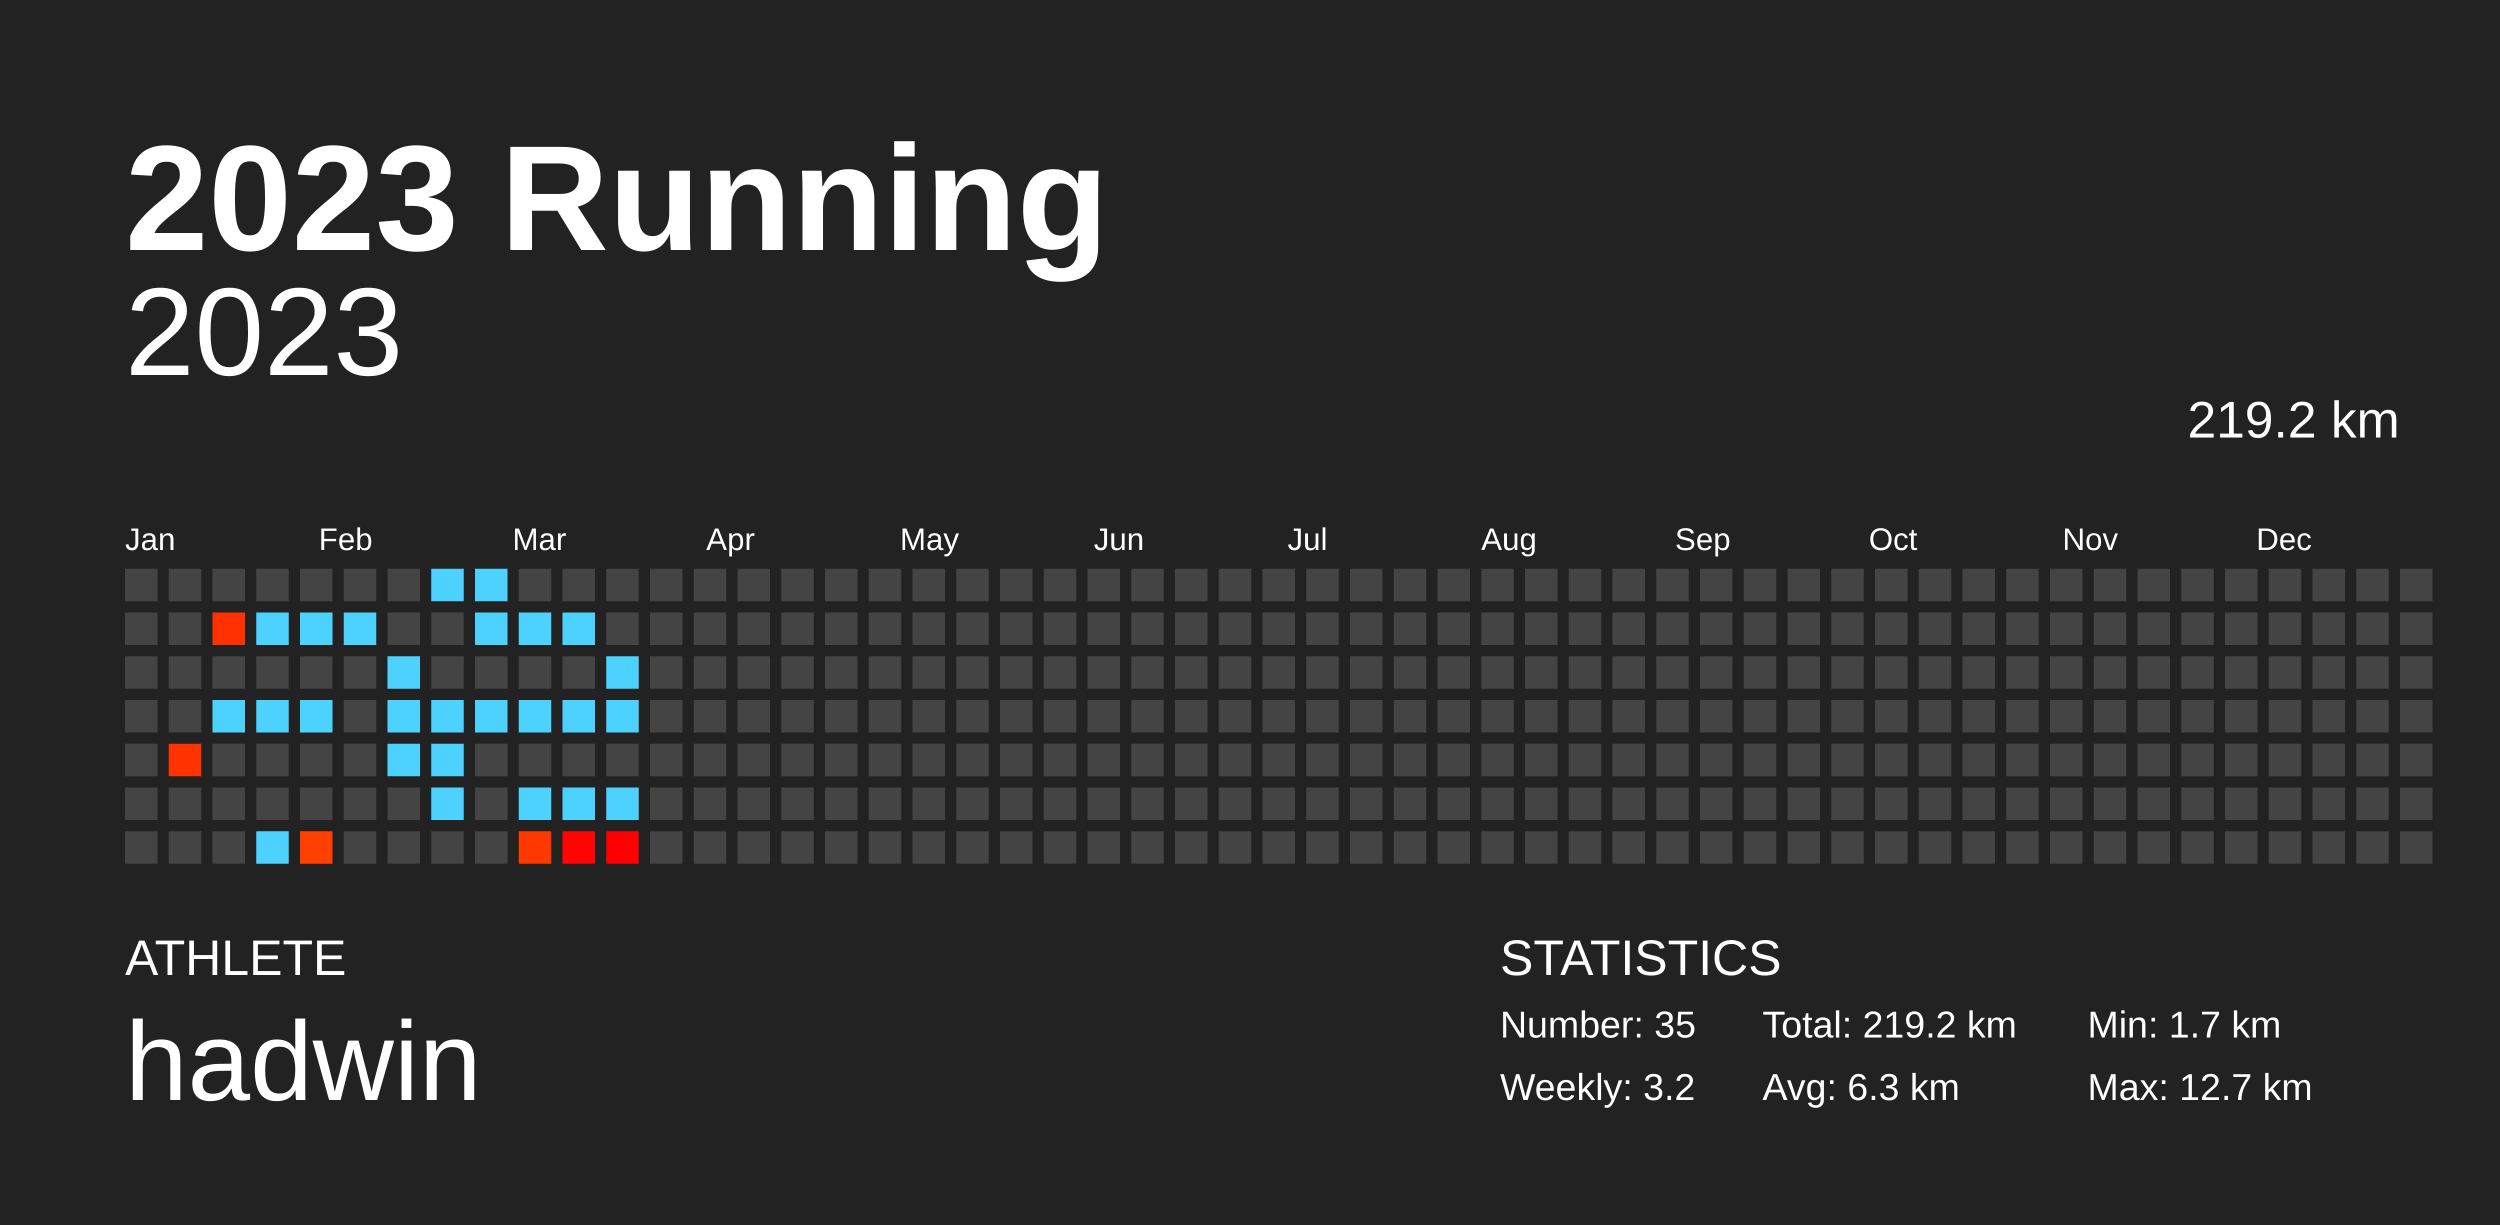
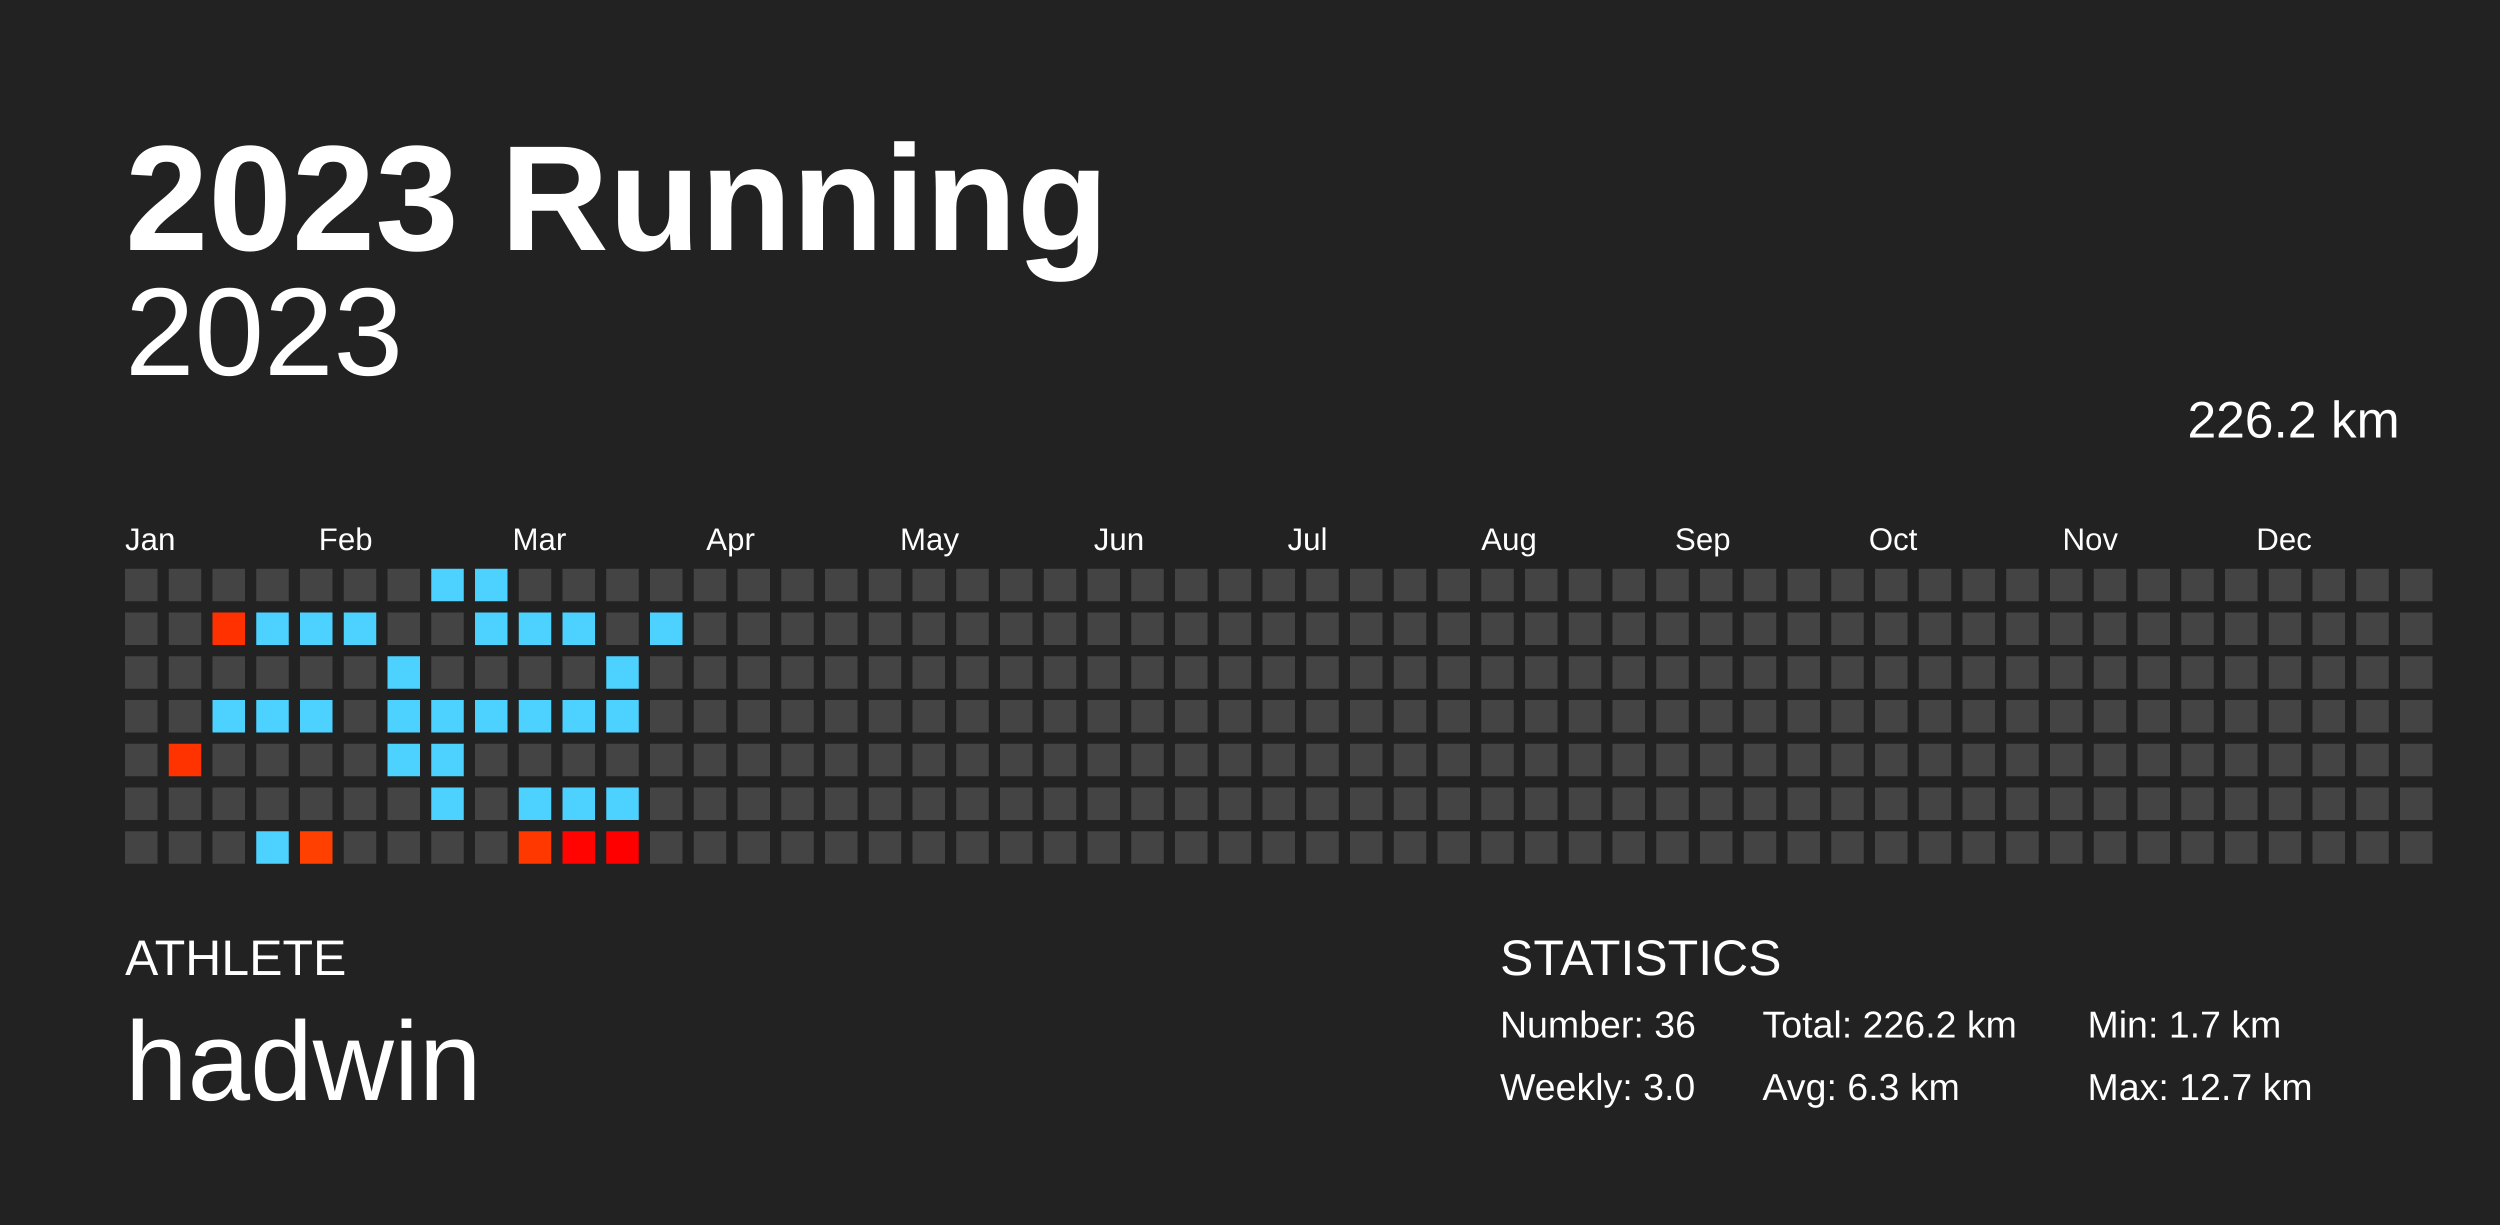
<svg xmlns="http://www.w3.org/2000/svg" baseProfile="full" height="98mm" version="1.1" viewBox="0,0,200,98" width="200mm">
  <defs />
  <rect fill="#222222" height="98" width="200" x="0" y="0" />
  <text fill="#FFFFFF" style="font-size:12px; font-family:Arial; font-weight:bold;" x="10" y="20">2023 Running</text>
  <text fill="#FFFFFF" style="font-size:4px; font-family:Arial" x="10" y="78">ATHLETE</text>
  <text fill="#FFFFFF" style="font-size:9px; font-family:Arial" x="10" y="88">hadwin</text>
  <text fill="#FFFFFF" style="font-size:4px; font-family:Arial" x="120" y="78">STATISTICS</text>
-   <text fill="#FFFFFF" style="font-size:3px; font-family:Arial" x="120" y="83">Number: 35</text>
-   <text fill="#FFFFFF" style="font-size:3px; font-family:Arial" x="120" y="88">Weekly: 3.2</text>
-   <text fill="#FFFFFF" style="font-size:3px; font-family:Arial" x="141" y="83">Total: 219.2 km</text>
+   <text fill="#FFFFFF" style="font-size:3px; font-family:Arial" x="120" y="83">Number: 36</text>
+   <text fill="#FFFFFF" style="font-size:3px; font-family:Arial" x="120" y="88">Weekly: 3.0</text>
+   <text fill="#FFFFFF" style="font-size:3px; font-family:Arial" x="141" y="83">Total: 226.2 km</text>
  <text fill="#FFFFFF" style="font-size:3px; font-family:Arial" x="141" y="88">Avg: 6.3 km</text>
  <text fill="#FFFFFF" style="font-size:3px; font-family:Arial" x="167" y="83">Min: 1.7 km</text>
  <text fill="#FFFFFF" style="font-size:3px; font-family:Arial" x="167" y="88">Max: 12.7 km</text>
  <text alignment-baseline="hanging" fill="#FFFFFF" style="font-size:10.0px; font-family:Arial;" x="10" y="30">2023</text>
-   <text alignment-baseline="hanging" fill="#FFFFFF" style="font-size:4.125px; font-family:Arial;" x="175" y="35">219.2 km</text>
+   <text alignment-baseline="hanging" fill="#FFFFFF" style="font-size:4.125px; font-family:Arial;" x="175" y="35">226.2 km</text>
  <text fill="#FFFFFF" style="font-size:2.5px; font-family:Arial" x="10.0" y="44">Jan</text>
  <text fill="#FFFFFF" style="font-size:2.5px; font-family:Arial" x="25.5" y="44">Feb</text>
  <text fill="#FFFFFF" style="font-size:2.5px; font-family:Arial" x="41.0" y="44">Mar</text>
  <text fill="#FFFFFF" style="font-size:2.5px; font-family:Arial" x="56.5" y="44">Apr</text>
  <text fill="#FFFFFF" style="font-size:2.5px; font-family:Arial" x="72.0" y="44">May</text>
  <text fill="#FFFFFF" style="font-size:2.5px; font-family:Arial" x="87.5" y="44">Jun</text>
  <text fill="#FFFFFF" style="font-size:2.5px; font-family:Arial" x="103.0" y="44">Jul</text>
  <text fill="#FFFFFF" style="font-size:2.5px; font-family:Arial" x="118.5" y="44">Aug</text>
  <text fill="#FFFFFF" style="font-size:2.5px; font-family:Arial" x="134.0" y="44">Sep</text>
  <text fill="#FFFFFF" style="font-size:2.5px; font-family:Arial" x="149.5" y="44">Oct</text>
  <text fill="#FFFFFF" style="font-size:2.5px; font-family:Arial" x="165.0" y="44">Nov</text>
  <text fill="#FFFFFF" style="font-size:2.5px; font-family:Arial" x="180.5" y="44">Dec</text>
  <rect fill="#444444" height="2.6" width="2.6" x="10.0" y="45.5" />
  <rect fill="#444444" height="2.6" width="2.6" x="10.0" y="49.0" />
  <rect fill="#444444" height="2.6" width="2.6" x="10.0" y="52.5" />
  <rect fill="#444444" height="2.6" width="2.6" x="10.0" y="56.0" />
  <rect fill="#444444" height="2.6" width="2.6" x="10.0" y="59.5" />
  <rect fill="#444444" height="2.6" width="2.6" x="10.0" y="63.0" />
  <rect fill="#444444" height="2.6" width="2.6" x="10.0" y="66.5" />
  <rect fill="#444444" height="2.6" width="2.6" x="13.5" y="45.5" />
  <rect fill="#444444" height="2.6" width="2.6" x="13.5" y="49.0" />
  <rect fill="#444444" height="2.6" width="2.6" x="13.5" y="52.5" />
  <rect fill="#444444" height="2.6" width="2.6" x="13.5" y="56.0" />
  <rect fill="#ff3300" height="2.6" width="2.6" x="13.5" y="59.5" />
  <rect fill="#444444" height="2.6" width="2.6" x="13.5" y="63.0" />
  <rect fill="#444444" height="2.6" width="2.6" x="13.5" y="66.5" />
  <rect fill="#444444" height="2.6" width="2.6" x="17.0" y="45.5" />
  <rect fill="#ff3100" height="2.6" width="2.6" x="17.0" y="49.0" />
  <rect fill="#444444" height="2.6" width="2.6" x="17.0" y="52.5" />
  <rect fill="#4dd2ff" height="2.6" width="2.6" x="17.0" y="56.0" />
  <rect fill="#444444" height="2.6" width="2.6" x="17.0" y="59.5" />
  <rect fill="#444444" height="2.6" width="2.6" x="17.0" y="63.0" />
  <rect fill="#444444" height="2.6" width="2.6" x="17.0" y="66.5" />
  <rect fill="#444444" height="2.6" width="2.6" x="20.5" y="45.5" />
  <rect fill="#4dd2ff" height="2.6" width="2.6" x="20.5" y="49.0" />
  <rect fill="#444444" height="2.6" width="2.6" x="20.5" y="52.5" />
  <rect fill="#4dd2ff" height="2.6" width="2.6" x="20.5" y="56.0" />
  <rect fill="#444444" height="2.6" width="2.6" x="20.5" y="59.5" />
  <rect fill="#444444" height="2.6" width="2.6" x="20.5" y="63.0" />
  <rect fill="#4dd2ff" height="2.6" width="2.6" x="20.5" y="66.5" />
  <rect fill="#444444" height="2.6" width="2.6" x="24.0" y="45.5" />
  <rect fill="#4dd2ff" height="2.6" width="2.6" x="24.0" y="49.0" />
  <rect fill="#444444" height="2.6" width="2.6" x="24.0" y="52.5" />
  <rect fill="#4dd2ff" height="2.6" width="2.6" x="24.0" y="56.0" />
  <rect fill="#444444" height="2.6" width="2.6" x="24.0" y="59.5" />
  <rect fill="#444444" height="2.6" width="2.6" x="24.0" y="63.0" />
  <rect fill="#ff4000" height="2.6" width="2.6" x="24.0" y="66.5" />
  <rect fill="#444444" height="2.6" width="2.6" x="27.5" y="45.5" />
  <rect fill="#4dd2ff" height="2.6" width="2.6" x="27.5" y="49.0" />
  <rect fill="#444444" height="2.6" width="2.6" x="27.5" y="52.5" />
  <rect fill="#444444" height="2.6" width="2.6" x="27.5" y="56.0" />
  <rect fill="#444444" height="2.6" width="2.6" x="27.5" y="59.5" />
  <rect fill="#444444" height="2.6" width="2.6" x="27.5" y="63.0" />
  <rect fill="#444444" height="2.6" width="2.6" x="27.5" y="66.5" />
  <rect fill="#444444" height="2.6" width="2.6" x="31.0" y="45.5" />
  <rect fill="#444444" height="2.6" width="2.6" x="31.0" y="49.0" />
  <rect fill="#4dd2ff" height="2.6" width="2.6" x="31.0" y="52.5" />
  <rect fill="#4dd2ff" height="2.6" width="2.6" x="31.0" y="56.0" />
  <rect fill="#4dd2ff" height="2.6" width="2.6" x="31.0" y="59.5" />
  <rect fill="#444444" height="2.6" width="2.6" x="31.0" y="63.0" />
  <rect fill="#444444" height="2.6" width="2.6" x="31.0" y="66.5" />
  <rect fill="#4dd2ff" height="2.6" width="2.6" x="34.5" y="45.5" />
  <rect fill="#444444" height="2.6" width="2.6" x="34.5" y="49.0" />
  <rect fill="#444444" height="2.6" width="2.6" x="34.5" y="52.5" />
  <rect fill="#4dd2ff" height="2.6" width="2.6" x="34.5" y="56.0" />
  <rect fill="#4dd2ff" height="2.6" width="2.6" x="34.5" y="59.5" />
  <rect fill="#4dd2ff" height="2.6" width="2.6" x="34.5" y="63.0" />
  <rect fill="#444444" height="2.6" width="2.6" x="34.5" y="66.5" />
  <rect fill="#4dd2ff" height="2.6" width="2.6" x="38.0" y="45.5" />
  <rect fill="#4dd2ff" height="2.6" width="2.6" x="38.0" y="49.0" />
  <rect fill="#444444" height="2.6" width="2.6" x="38.0" y="52.5" />
  <rect fill="#4dd2ff" height="2.6" width="2.6" x="38.0" y="56.0" />
  <rect fill="#444444" height="2.6" width="2.6" x="38.0" y="59.5" />
  <rect fill="#444444" height="2.6" width="2.6" x="38.0" y="63.0" />
  <rect fill="#444444" height="2.6" width="2.6" x="38.0" y="66.5" />
  <rect fill="#444444" height="2.6" width="2.6" x="41.5" y="45.5" />
  <rect fill="#4dd2ff" height="2.6" width="2.6" x="41.5" y="49.0" />
  <rect fill="#444444" height="2.6" width="2.6" x="41.5" y="52.5" />
  <rect fill="#4dd2ff" height="2.6" width="2.6" x="41.5" y="56.0" />
  <rect fill="#444444" height="2.6" width="2.6" x="41.5" y="59.5" />
  <rect fill="#4dd2ff" height="2.6" width="2.6" x="41.5" y="63.0" />
  <rect fill="#ff3800" height="2.6" width="2.6" x="41.5" y="66.5" />
  <rect fill="#444444" height="2.6" width="2.6" x="45.0" y="45.5" />
  <rect fill="#4dd2ff" height="2.6" width="2.6" x="45.0" y="49.0" />
  <rect fill="#444444" height="2.6" width="2.6" x="45.0" y="52.5" />
  <rect fill="#4dd2ff" height="2.6" width="2.6" x="45.0" y="56.0" />
  <rect fill="#444444" height="2.6" width="2.6" x="45.0" y="59.5" />
  <rect fill="#4dd2ff" height="2.6" width="2.6" x="45.0" y="63.0" />
  <rect fill="#ff0400" height="2.6" width="2.6" x="45.0" y="66.5" />
  <rect fill="#444444" height="2.6" width="2.6" x="48.5" y="45.5" />
  <rect fill="#444444" height="2.6" width="2.6" x="48.5" y="49.0" />
  <rect fill="#4dd2ff" height="2.6" width="2.6" x="48.5" y="52.5" />
  <rect fill="#4dd2ff" height="2.6" width="2.6" x="48.5" y="56.0" />
  <rect fill="#444444" height="2.6" width="2.6" x="48.5" y="59.5" />
  <rect fill="#4dd2ff" height="2.6" width="2.6" x="48.5" y="63.0" />
  <rect fill="#ff0000" height="2.6" width="2.6" x="48.5" y="66.5" />
  <rect fill="#444444" height="2.6" width="2.6" x="52.0" y="45.5" />
-   <rect fill="#444444" height="2.6" width="2.6" x="52.0" y="49.0" />
+   <rect fill="#4dd2ff" height="2.6" width="2.6" x="52.0" y="49.0" />
  <rect fill="#444444" height="2.6" width="2.6" x="52.0" y="52.5" />
  <rect fill="#444444" height="2.6" width="2.6" x="52.0" y="56.0" />
  <rect fill="#444444" height="2.6" width="2.6" x="52.0" y="59.5" />
  <rect fill="#444444" height="2.6" width="2.6" x="52.0" y="63.0" />
  <rect fill="#444444" height="2.6" width="2.6" x="52.0" y="66.5" />
  <rect fill="#444444" height="2.6" width="2.6" x="55.5" y="45.5" />
  <rect fill="#444444" height="2.6" width="2.6" x="55.5" y="49.0" />
  <rect fill="#444444" height="2.6" width="2.6" x="55.5" y="52.5" />
  <rect fill="#444444" height="2.6" width="2.6" x="55.5" y="56.0" />
  <rect fill="#444444" height="2.6" width="2.6" x="55.5" y="59.5" />
  <rect fill="#444444" height="2.6" width="2.6" x="55.5" y="63.0" />
  <rect fill="#444444" height="2.6" width="2.6" x="55.5" y="66.5" />
  <rect fill="#444444" height="2.6" width="2.6" x="59.0" y="45.5" />
  <rect fill="#444444" height="2.6" width="2.6" x="59.0" y="49.0" />
  <rect fill="#444444" height="2.6" width="2.6" x="59.0" y="52.5" />
  <rect fill="#444444" height="2.6" width="2.6" x="59.0" y="56.0" />
  <rect fill="#444444" height="2.6" width="2.6" x="59.0" y="59.5" />
  <rect fill="#444444" height="2.6" width="2.6" x="59.0" y="63.0" />
  <rect fill="#444444" height="2.6" width="2.6" x="59.0" y="66.5" />
  <rect fill="#444444" height="2.6" width="2.6" x="62.5" y="45.5" />
  <rect fill="#444444" height="2.6" width="2.6" x="62.5" y="49.0" />
  <rect fill="#444444" height="2.6" width="2.6" x="62.5" y="52.5" />
  <rect fill="#444444" height="2.6" width="2.6" x="62.5" y="56.0" />
  <rect fill="#444444" height="2.6" width="2.6" x="62.5" y="59.5" />
  <rect fill="#444444" height="2.6" width="2.6" x="62.5" y="63.0" />
  <rect fill="#444444" height="2.6" width="2.6" x="62.5" y="66.5" />
  <rect fill="#444444" height="2.6" width="2.6" x="66.0" y="45.5" />
  <rect fill="#444444" height="2.6" width="2.6" x="66.0" y="49.0" />
  <rect fill="#444444" height="2.6" width="2.6" x="66.0" y="52.5" />
  <rect fill="#444444" height="2.6" width="2.6" x="66.0" y="56.0" />
  <rect fill="#444444" height="2.6" width="2.6" x="66.0" y="59.5" />
  <rect fill="#444444" height="2.6" width="2.6" x="66.0" y="63.0" />
  <rect fill="#444444" height="2.6" width="2.6" x="66.0" y="66.5" />
  <rect fill="#444444" height="2.6" width="2.6" x="69.5" y="45.5" />
  <rect fill="#444444" height="2.6" width="2.6" x="69.5" y="49.0" />
  <rect fill="#444444" height="2.6" width="2.6" x="69.5" y="52.5" />
  <rect fill="#444444" height="2.6" width="2.6" x="69.5" y="56.0" />
  <rect fill="#444444" height="2.6" width="2.6" x="69.5" y="59.5" />
  <rect fill="#444444" height="2.6" width="2.6" x="69.5" y="63.0" />
  <rect fill="#444444" height="2.6" width="2.6" x="69.5" y="66.5" />
  <rect fill="#444444" height="2.6" width="2.6" x="73.0" y="45.5" />
  <rect fill="#444444" height="2.6" width="2.6" x="73.0" y="49.0" />
  <rect fill="#444444" height="2.6" width="2.6" x="73.0" y="52.5" />
  <rect fill="#444444" height="2.6" width="2.6" x="73.0" y="56.0" />
  <rect fill="#444444" height="2.6" width="2.6" x="73.0" y="59.5" />
  <rect fill="#444444" height="2.6" width="2.6" x="73.0" y="63.0" />
  <rect fill="#444444" height="2.6" width="2.6" x="73.0" y="66.5" />
  <rect fill="#444444" height="2.6" width="2.6" x="76.5" y="45.5" />
  <rect fill="#444444" height="2.6" width="2.6" x="76.5" y="49.0" />
  <rect fill="#444444" height="2.6" width="2.6" x="76.5" y="52.5" />
  <rect fill="#444444" height="2.6" width="2.6" x="76.5" y="56.0" />
  <rect fill="#444444" height="2.6" width="2.6" x="76.5" y="59.5" />
  <rect fill="#444444" height="2.6" width="2.6" x="76.5" y="63.0" />
  <rect fill="#444444" height="2.6" width="2.6" x="76.5" y="66.5" />
  <rect fill="#444444" height="2.6" width="2.6" x="80.0" y="45.5" />
  <rect fill="#444444" height="2.6" width="2.6" x="80.0" y="49.0" />
  <rect fill="#444444" height="2.6" width="2.6" x="80.0" y="52.5" />
  <rect fill="#444444" height="2.6" width="2.6" x="80.0" y="56.0" />
  <rect fill="#444444" height="2.6" width="2.6" x="80.0" y="59.5" />
  <rect fill="#444444" height="2.6" width="2.6" x="80.0" y="63.0" />
  <rect fill="#444444" height="2.6" width="2.6" x="80.0" y="66.5" />
  <rect fill="#444444" height="2.6" width="2.6" x="83.5" y="45.5" />
  <rect fill="#444444" height="2.6" width="2.6" x="83.5" y="49.0" />
  <rect fill="#444444" height="2.6" width="2.6" x="83.5" y="52.5" />
  <rect fill="#444444" height="2.6" width="2.6" x="83.5" y="56.0" />
  <rect fill="#444444" height="2.6" width="2.6" x="83.5" y="59.5" />
  <rect fill="#444444" height="2.6" width="2.6" x="83.5" y="63.0" />
  <rect fill="#444444" height="2.6" width="2.6" x="83.5" y="66.5" />
  <rect fill="#444444" height="2.6" width="2.6" x="87.0" y="45.5" />
  <rect fill="#444444" height="2.6" width="2.6" x="87.0" y="49.0" />
  <rect fill="#444444" height="2.6" width="2.6" x="87.0" y="52.5" />
  <rect fill="#444444" height="2.6" width="2.6" x="87.0" y="56.0" />
  <rect fill="#444444" height="2.6" width="2.6" x="87.0" y="59.5" />
  <rect fill="#444444" height="2.6" width="2.6" x="87.0" y="63.0" />
  <rect fill="#444444" height="2.6" width="2.6" x="87.0" y="66.5" />
  <rect fill="#444444" height="2.6" width="2.6" x="90.5" y="45.5" />
  <rect fill="#444444" height="2.6" width="2.6" x="90.5" y="49.0" />
  <rect fill="#444444" height="2.6" width="2.6" x="90.5" y="52.5" />
  <rect fill="#444444" height="2.6" width="2.6" x="90.5" y="56.0" />
  <rect fill="#444444" height="2.6" width="2.6" x="90.5" y="59.5" />
  <rect fill="#444444" height="2.6" width="2.6" x="90.5" y="63.0" />
  <rect fill="#444444" height="2.6" width="2.6" x="90.5" y="66.5" />
  <rect fill="#444444" height="2.6" width="2.6" x="94.0" y="45.5" />
  <rect fill="#444444" height="2.6" width="2.6" x="94.0" y="49.0" />
  <rect fill="#444444" height="2.6" width="2.6" x="94.0" y="52.5" />
  <rect fill="#444444" height="2.6" width="2.6" x="94.0" y="56.0" />
  <rect fill="#444444" height="2.6" width="2.6" x="94.0" y="59.5" />
  <rect fill="#444444" height="2.6" width="2.6" x="94.0" y="63.0" />
  <rect fill="#444444" height="2.6" width="2.6" x="94.0" y="66.5" />
  <rect fill="#444444" height="2.6" width="2.6" x="97.5" y="45.5" />
  <rect fill="#444444" height="2.6" width="2.6" x="97.5" y="49.0" />
  <rect fill="#444444" height="2.6" width="2.6" x="97.5" y="52.5" />
  <rect fill="#444444" height="2.6" width="2.6" x="97.5" y="56.0" />
  <rect fill="#444444" height="2.6" width="2.6" x="97.5" y="59.5" />
  <rect fill="#444444" height="2.6" width="2.6" x="97.5" y="63.0" />
  <rect fill="#444444" height="2.6" width="2.6" x="97.5" y="66.5" />
  <rect fill="#444444" height="2.6" width="2.6" x="101.0" y="45.5" />
  <rect fill="#444444" height="2.6" width="2.6" x="101.0" y="49.0" />
  <rect fill="#444444" height="2.6" width="2.6" x="101.0" y="52.5" />
  <rect fill="#444444" height="2.6" width="2.6" x="101.0" y="56.0" />
  <rect fill="#444444" height="2.6" width="2.6" x="101.0" y="59.5" />
  <rect fill="#444444" height="2.6" width="2.6" x="101.0" y="63.0" />
  <rect fill="#444444" height="2.6" width="2.6" x="101.0" y="66.5" />
  <rect fill="#444444" height="2.6" width="2.6" x="104.5" y="45.5" />
  <rect fill="#444444" height="2.6" width="2.6" x="104.5" y="49.0" />
  <rect fill="#444444" height="2.6" width="2.6" x="104.5" y="52.5" />
  <rect fill="#444444" height="2.6" width="2.6" x="104.5" y="56.0" />
  <rect fill="#444444" height="2.6" width="2.6" x="104.5" y="59.5" />
  <rect fill="#444444" height="2.6" width="2.6" x="104.5" y="63.0" />
  <rect fill="#444444" height="2.6" width="2.6" x="104.5" y="66.5" />
  <rect fill="#444444" height="2.6" width="2.6" x="108.0" y="45.5" />
  <rect fill="#444444" height="2.6" width="2.6" x="108.0" y="49.0" />
  <rect fill="#444444" height="2.6" width="2.6" x="108.0" y="52.5" />
  <rect fill="#444444" height="2.6" width="2.6" x="108.0" y="56.0" />
  <rect fill="#444444" height="2.6" width="2.6" x="108.0" y="59.5" />
  <rect fill="#444444" height="2.6" width="2.6" x="108.0" y="63.0" />
  <rect fill="#444444" height="2.6" width="2.6" x="108.0" y="66.5" />
  <rect fill="#444444" height="2.6" width="2.6" x="111.5" y="45.5" />
  <rect fill="#444444" height="2.6" width="2.6" x="111.5" y="49.0" />
  <rect fill="#444444" height="2.6" width="2.6" x="111.5" y="52.5" />
  <rect fill="#444444" height="2.6" width="2.6" x="111.5" y="56.0" />
  <rect fill="#444444" height="2.6" width="2.6" x="111.5" y="59.5" />
  <rect fill="#444444" height="2.6" width="2.6" x="111.5" y="63.0" />
  <rect fill="#444444" height="2.6" width="2.6" x="111.5" y="66.5" />
  <rect fill="#444444" height="2.6" width="2.6" x="115.0" y="45.5" />
  <rect fill="#444444" height="2.6" width="2.6" x="115.0" y="49.0" />
  <rect fill="#444444" height="2.6" width="2.6" x="115.0" y="52.5" />
  <rect fill="#444444" height="2.6" width="2.6" x="115.0" y="56.0" />
  <rect fill="#444444" height="2.6" width="2.6" x="115.0" y="59.5" />
  <rect fill="#444444" height="2.6" width="2.6" x="115.0" y="63.0" />
  <rect fill="#444444" height="2.6" width="2.6" x="115.0" y="66.5" />
  <rect fill="#444444" height="2.6" width="2.6" x="118.5" y="45.5" />
  <rect fill="#444444" height="2.6" width="2.6" x="118.5" y="49.0" />
  <rect fill="#444444" height="2.6" width="2.6" x="118.5" y="52.5" />
  <rect fill="#444444" height="2.6" width="2.6" x="118.5" y="56.0" />
  <rect fill="#444444" height="2.6" width="2.6" x="118.5" y="59.5" />
  <rect fill="#444444" height="2.6" width="2.6" x="118.5" y="63.0" />
  <rect fill="#444444" height="2.6" width="2.6" x="118.5" y="66.5" />
  <rect fill="#444444" height="2.6" width="2.6" x="122.0" y="45.5" />
  <rect fill="#444444" height="2.6" width="2.6" x="122.0" y="49.0" />
  <rect fill="#444444" height="2.6" width="2.6" x="122.0" y="52.5" />
  <rect fill="#444444" height="2.6" width="2.6" x="122.0" y="56.0" />
  <rect fill="#444444" height="2.6" width="2.6" x="122.0" y="59.5" />
  <rect fill="#444444" height="2.6" width="2.6" x="122.0" y="63.0" />
  <rect fill="#444444" height="2.6" width="2.6" x="122.0" y="66.5" />
  <rect fill="#444444" height="2.6" width="2.6" x="125.5" y="45.5" />
  <rect fill="#444444" height="2.6" width="2.6" x="125.5" y="49.0" />
  <rect fill="#444444" height="2.6" width="2.6" x="125.5" y="52.5" />
  <rect fill="#444444" height="2.6" width="2.6" x="125.5" y="56.0" />
  <rect fill="#444444" height="2.6" width="2.6" x="125.5" y="59.5" />
  <rect fill="#444444" height="2.6" width="2.6" x="125.5" y="63.0" />
  <rect fill="#444444" height="2.6" width="2.6" x="125.5" y="66.5" />
  <rect fill="#444444" height="2.6" width="2.6" x="129.0" y="45.5" />
  <rect fill="#444444" height="2.6" width="2.6" x="129.0" y="49.0" />
  <rect fill="#444444" height="2.6" width="2.6" x="129.0" y="52.5" />
  <rect fill="#444444" height="2.6" width="2.6" x="129.0" y="56.0" />
  <rect fill="#444444" height="2.6" width="2.6" x="129.0" y="59.5" />
  <rect fill="#444444" height="2.6" width="2.6" x="129.0" y="63.0" />
  <rect fill="#444444" height="2.6" width="2.6" x="129.0" y="66.5" />
  <rect fill="#444444" height="2.6" width="2.6" x="132.5" y="45.5" />
  <rect fill="#444444" height="2.6" width="2.6" x="132.5" y="49.0" />
  <rect fill="#444444" height="2.6" width="2.6" x="132.5" y="52.5" />
  <rect fill="#444444" height="2.6" width="2.6" x="132.5" y="56.0" />
  <rect fill="#444444" height="2.6" width="2.6" x="132.5" y="59.5" />
  <rect fill="#444444" height="2.6" width="2.6" x="132.5" y="63.0" />
  <rect fill="#444444" height="2.6" width="2.6" x="132.5" y="66.5" />
  <rect fill="#444444" height="2.6" width="2.6" x="136.0" y="45.5" />
  <rect fill="#444444" height="2.6" width="2.6" x="136.0" y="49.0" />
  <rect fill="#444444" height="2.6" width="2.6" x="136.0" y="52.5" />
  <rect fill="#444444" height="2.6" width="2.6" x="136.0" y="56.0" />
  <rect fill="#444444" height="2.6" width="2.6" x="136.0" y="59.5" />
  <rect fill="#444444" height="2.6" width="2.6" x="136.0" y="63.0" />
  <rect fill="#444444" height="2.6" width="2.6" x="136.0" y="66.5" />
  <rect fill="#444444" height="2.6" width="2.6" x="139.5" y="45.5" />
  <rect fill="#444444" height="2.6" width="2.6" x="139.5" y="49.0" />
  <rect fill="#444444" height="2.6" width="2.6" x="139.5" y="52.5" />
  <rect fill="#444444" height="2.6" width="2.6" x="139.5" y="56.0" />
  <rect fill="#444444" height="2.6" width="2.6" x="139.5" y="59.5" />
  <rect fill="#444444" height="2.6" width="2.6" x="139.5" y="63.0" />
  <rect fill="#444444" height="2.6" width="2.6" x="139.5" y="66.5" />
  <rect fill="#444444" height="2.6" width="2.6" x="143.0" y="45.5" />
  <rect fill="#444444" height="2.6" width="2.6" x="143.0" y="49.0" />
  <rect fill="#444444" height="2.6" width="2.6" x="143.0" y="52.5" />
  <rect fill="#444444" height="2.6" width="2.6" x="143.0" y="56.0" />
  <rect fill="#444444" height="2.6" width="2.6" x="143.0" y="59.5" />
  <rect fill="#444444" height="2.6" width="2.6" x="143.0" y="63.0" />
  <rect fill="#444444" height="2.6" width="2.6" x="143.0" y="66.5" />
  <rect fill="#444444" height="2.6" width="2.6" x="146.5" y="45.5" />
  <rect fill="#444444" height="2.6" width="2.6" x="146.5" y="49.0" />
  <rect fill="#444444" height="2.6" width="2.6" x="146.5" y="52.5" />
  <rect fill="#444444" height="2.6" width="2.6" x="146.5" y="56.0" />
  <rect fill="#444444" height="2.6" width="2.6" x="146.5" y="59.5" />
  <rect fill="#444444" height="2.6" width="2.6" x="146.5" y="63.0" />
  <rect fill="#444444" height="2.6" width="2.6" x="146.5" y="66.5" />
  <rect fill="#444444" height="2.6" width="2.6" x="150.0" y="45.5" />
  <rect fill="#444444" height="2.6" width="2.6" x="150.0" y="49.0" />
  <rect fill="#444444" height="2.6" width="2.6" x="150.0" y="52.5" />
  <rect fill="#444444" height="2.6" width="2.6" x="150.0" y="56.0" />
  <rect fill="#444444" height="2.6" width="2.6" x="150.0" y="59.5" />
  <rect fill="#444444" height="2.6" width="2.6" x="150.0" y="63.0" />
  <rect fill="#444444" height="2.6" width="2.6" x="150.0" y="66.5" />
  <rect fill="#444444" height="2.6" width="2.6" x="153.5" y="45.5" />
  <rect fill="#444444" height="2.6" width="2.6" x="153.5" y="49.0" />
  <rect fill="#444444" height="2.6" width="2.6" x="153.5" y="52.5" />
  <rect fill="#444444" height="2.6" width="2.6" x="153.5" y="56.0" />
  <rect fill="#444444" height="2.6" width="2.6" x="153.5" y="59.5" />
  <rect fill="#444444" height="2.6" width="2.6" x="153.5" y="63.0" />
  <rect fill="#444444" height="2.6" width="2.6" x="153.5" y="66.5" />
  <rect fill="#444444" height="2.6" width="2.6" x="157.0" y="45.5" />
  <rect fill="#444444" height="2.6" width="2.6" x="157.0" y="49.0" />
  <rect fill="#444444" height="2.6" width="2.6" x="157.0" y="52.5" />
  <rect fill="#444444" height="2.6" width="2.6" x="157.0" y="56.0" />
  <rect fill="#444444" height="2.6" width="2.6" x="157.0" y="59.5" />
  <rect fill="#444444" height="2.6" width="2.6" x="157.0" y="63.0" />
  <rect fill="#444444" height="2.6" width="2.6" x="157.0" y="66.5" />
  <rect fill="#444444" height="2.6" width="2.6" x="160.5" y="45.5" />
  <rect fill="#444444" height="2.6" width="2.6" x="160.5" y="49.0" />
  <rect fill="#444444" height="2.6" width="2.6" x="160.5" y="52.5" />
  <rect fill="#444444" height="2.6" width="2.6" x="160.5" y="56.0" />
  <rect fill="#444444" height="2.6" width="2.6" x="160.5" y="59.5" />
  <rect fill="#444444" height="2.6" width="2.6" x="160.5" y="63.0" />
  <rect fill="#444444" height="2.6" width="2.6" x="160.5" y="66.5" />
  <rect fill="#444444" height="2.6" width="2.6" x="164.0" y="45.5" />
  <rect fill="#444444" height="2.6" width="2.6" x="164.0" y="49.0" />
  <rect fill="#444444" height="2.6" width="2.6" x="164.0" y="52.5" />
  <rect fill="#444444" height="2.6" width="2.6" x="164.0" y="56.0" />
  <rect fill="#444444" height="2.6" width="2.6" x="164.0" y="59.5" />
  <rect fill="#444444" height="2.6" width="2.6" x="164.0" y="63.0" />
  <rect fill="#444444" height="2.6" width="2.6" x="164.0" y="66.5" />
  <rect fill="#444444" height="2.6" width="2.6" x="167.5" y="45.5" />
  <rect fill="#444444" height="2.6" width="2.6" x="167.5" y="49.0" />
  <rect fill="#444444" height="2.6" width="2.6" x="167.5" y="52.5" />
  <rect fill="#444444" height="2.6" width="2.6" x="167.5" y="56.0" />
  <rect fill="#444444" height="2.6" width="2.6" x="167.5" y="59.5" />
  <rect fill="#444444" height="2.6" width="2.6" x="167.5" y="63.0" />
  <rect fill="#444444" height="2.6" width="2.6" x="167.5" y="66.5" />
  <rect fill="#444444" height="2.6" width="2.6" x="171.0" y="45.5" />
  <rect fill="#444444" height="2.6" width="2.6" x="171.0" y="49.0" />
  <rect fill="#444444" height="2.6" width="2.6" x="171.0" y="52.5" />
  <rect fill="#444444" height="2.6" width="2.6" x="171.0" y="56.0" />
  <rect fill="#444444" height="2.6" width="2.6" x="171.0" y="59.5" />
  <rect fill="#444444" height="2.6" width="2.6" x="171.0" y="63.0" />
  <rect fill="#444444" height="2.6" width="2.6" x="171.0" y="66.5" />
  <rect fill="#444444" height="2.6" width="2.6" x="174.5" y="45.5" />
  <rect fill="#444444" height="2.6" width="2.6" x="174.5" y="49.0" />
  <rect fill="#444444" height="2.6" width="2.6" x="174.5" y="52.5" />
  <rect fill="#444444" height="2.6" width="2.6" x="174.5" y="56.0" />
  <rect fill="#444444" height="2.6" width="2.6" x="174.5" y="59.5" />
  <rect fill="#444444" height="2.6" width="2.6" x="174.5" y="63.0" />
  <rect fill="#444444" height="2.6" width="2.6" x="174.5" y="66.5" />
  <rect fill="#444444" height="2.6" width="2.6" x="178.0" y="45.5" />
  <rect fill="#444444" height="2.6" width="2.6" x="178.0" y="49.0" />
  <rect fill="#444444" height="2.6" width="2.6" x="178.0" y="52.5" />
  <rect fill="#444444" height="2.6" width="2.6" x="178.0" y="56.0" />
  <rect fill="#444444" height="2.6" width="2.6" x="178.0" y="59.5" />
  <rect fill="#444444" height="2.6" width="2.6" x="178.0" y="63.0" />
  <rect fill="#444444" height="2.6" width="2.6" x="178.0" y="66.5" />
  <rect fill="#444444" height="2.6" width="2.6" x="181.5" y="45.5" />
  <rect fill="#444444" height="2.6" width="2.6" x="181.5" y="49.0" />
  <rect fill="#444444" height="2.6" width="2.6" x="181.5" y="52.5" />
  <rect fill="#444444" height="2.6" width="2.6" x="181.5" y="56.0" />
  <rect fill="#444444" height="2.6" width="2.6" x="181.5" y="59.5" />
  <rect fill="#444444" height="2.6" width="2.6" x="181.5" y="63.0" />
  <rect fill="#444444" height="2.6" width="2.6" x="181.5" y="66.5" />
  <rect fill="#444444" height="2.6" width="2.6" x="185.0" y="45.5" />
  <rect fill="#444444" height="2.6" width="2.6" x="185.0" y="49.0" />
  <rect fill="#444444" height="2.6" width="2.6" x="185.0" y="52.5" />
  <rect fill="#444444" height="2.6" width="2.6" x="185.0" y="56.0" />
  <rect fill="#444444" height="2.6" width="2.6" x="185.0" y="59.5" />
  <rect fill="#444444" height="2.6" width="2.6" x="185.0" y="63.0" />
  <rect fill="#444444" height="2.6" width="2.6" x="185.0" y="66.5" />
  <rect fill="#444444" height="2.6" width="2.6" x="188.5" y="45.5" />
  <rect fill="#444444" height="2.6" width="2.6" x="188.5" y="49.0" />
  <rect fill="#444444" height="2.6" width="2.6" x="188.5" y="52.5" />
  <rect fill="#444444" height="2.6" width="2.6" x="188.5" y="56.0" />
  <rect fill="#444444" height="2.6" width="2.6" x="188.5" y="59.5" />
  <rect fill="#444444" height="2.6" width="2.6" x="188.5" y="63.0" />
  <rect fill="#444444" height="2.6" width="2.6" x="188.5" y="66.5" />
  <rect fill="#444444" height="2.6" width="2.6" x="192.0" y="45.5" />
  <rect fill="#444444" height="2.6" width="2.6" x="192.0" y="49.0" />
  <rect fill="#444444" height="2.6" width="2.6" x="192.0" y="52.5" />
  <rect fill="#444444" height="2.6" width="2.6" x="192.0" y="56.0" />
  <rect fill="#444444" height="2.6" width="2.6" x="192.0" y="59.5" />
  <rect fill="#444444" height="2.6" width="2.6" x="192.0" y="63.0" />
  <rect fill="#444444" height="2.6" width="2.6" x="192.0" y="66.5" />
</svg>
